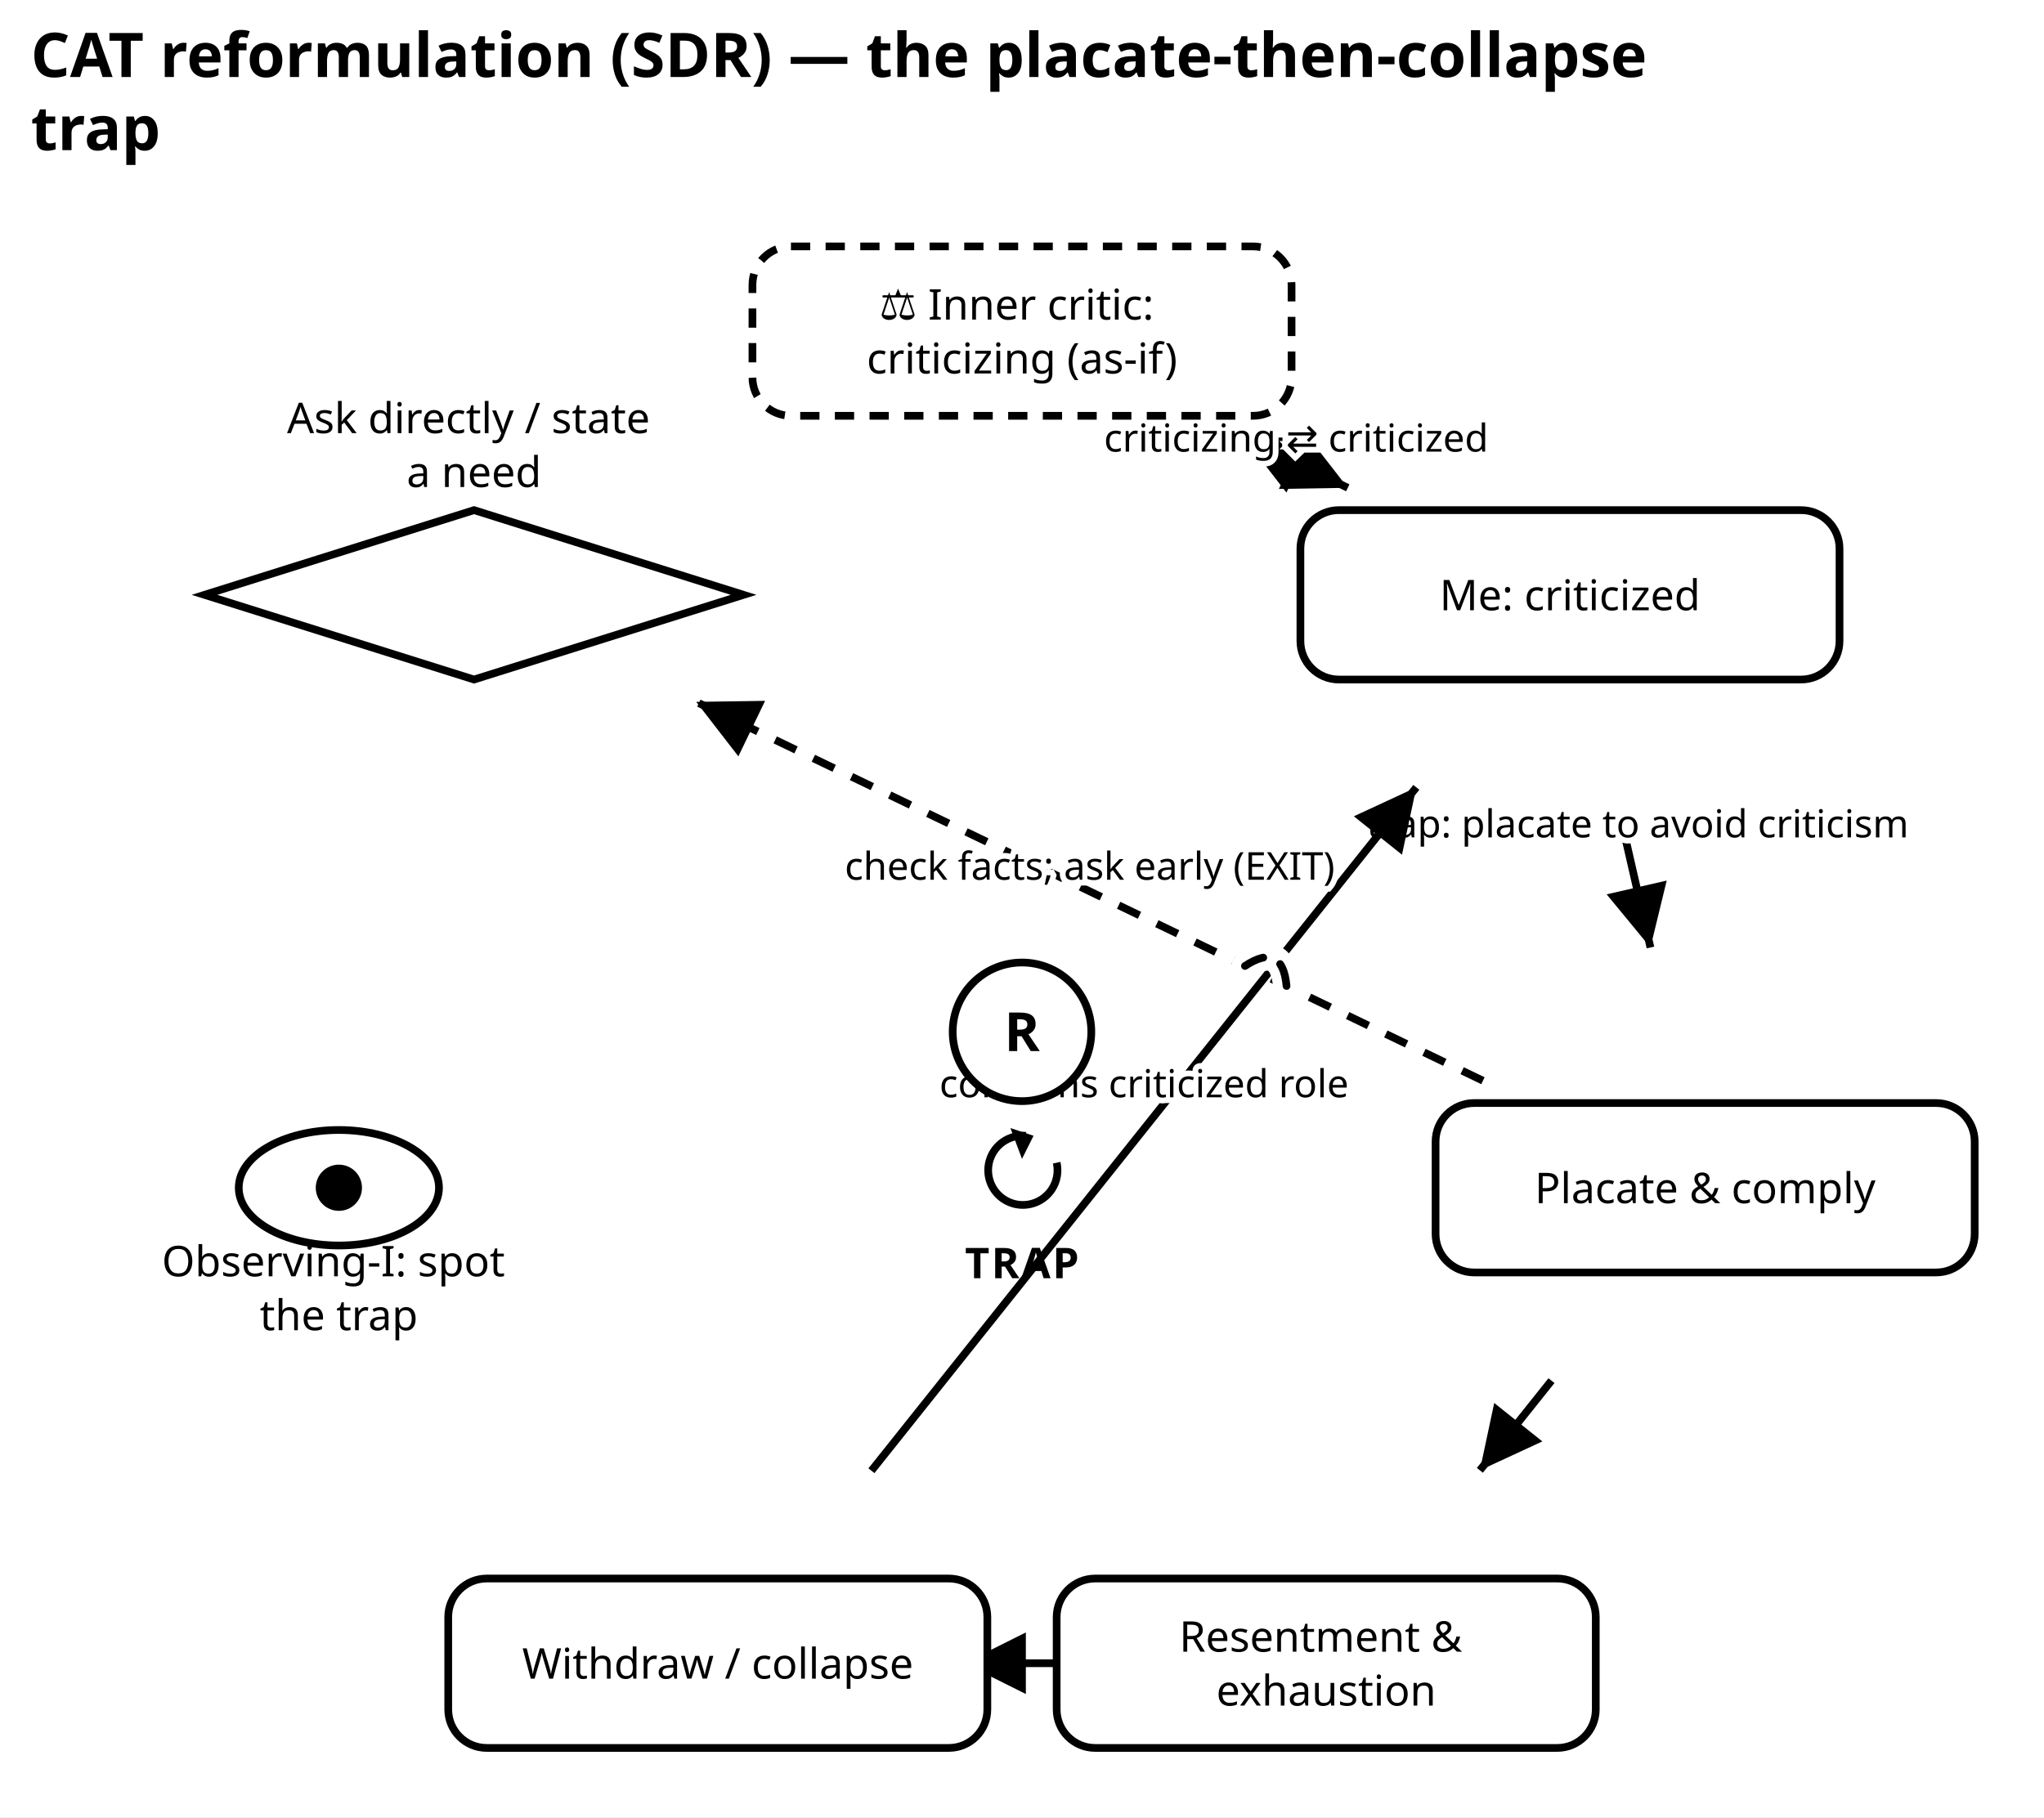
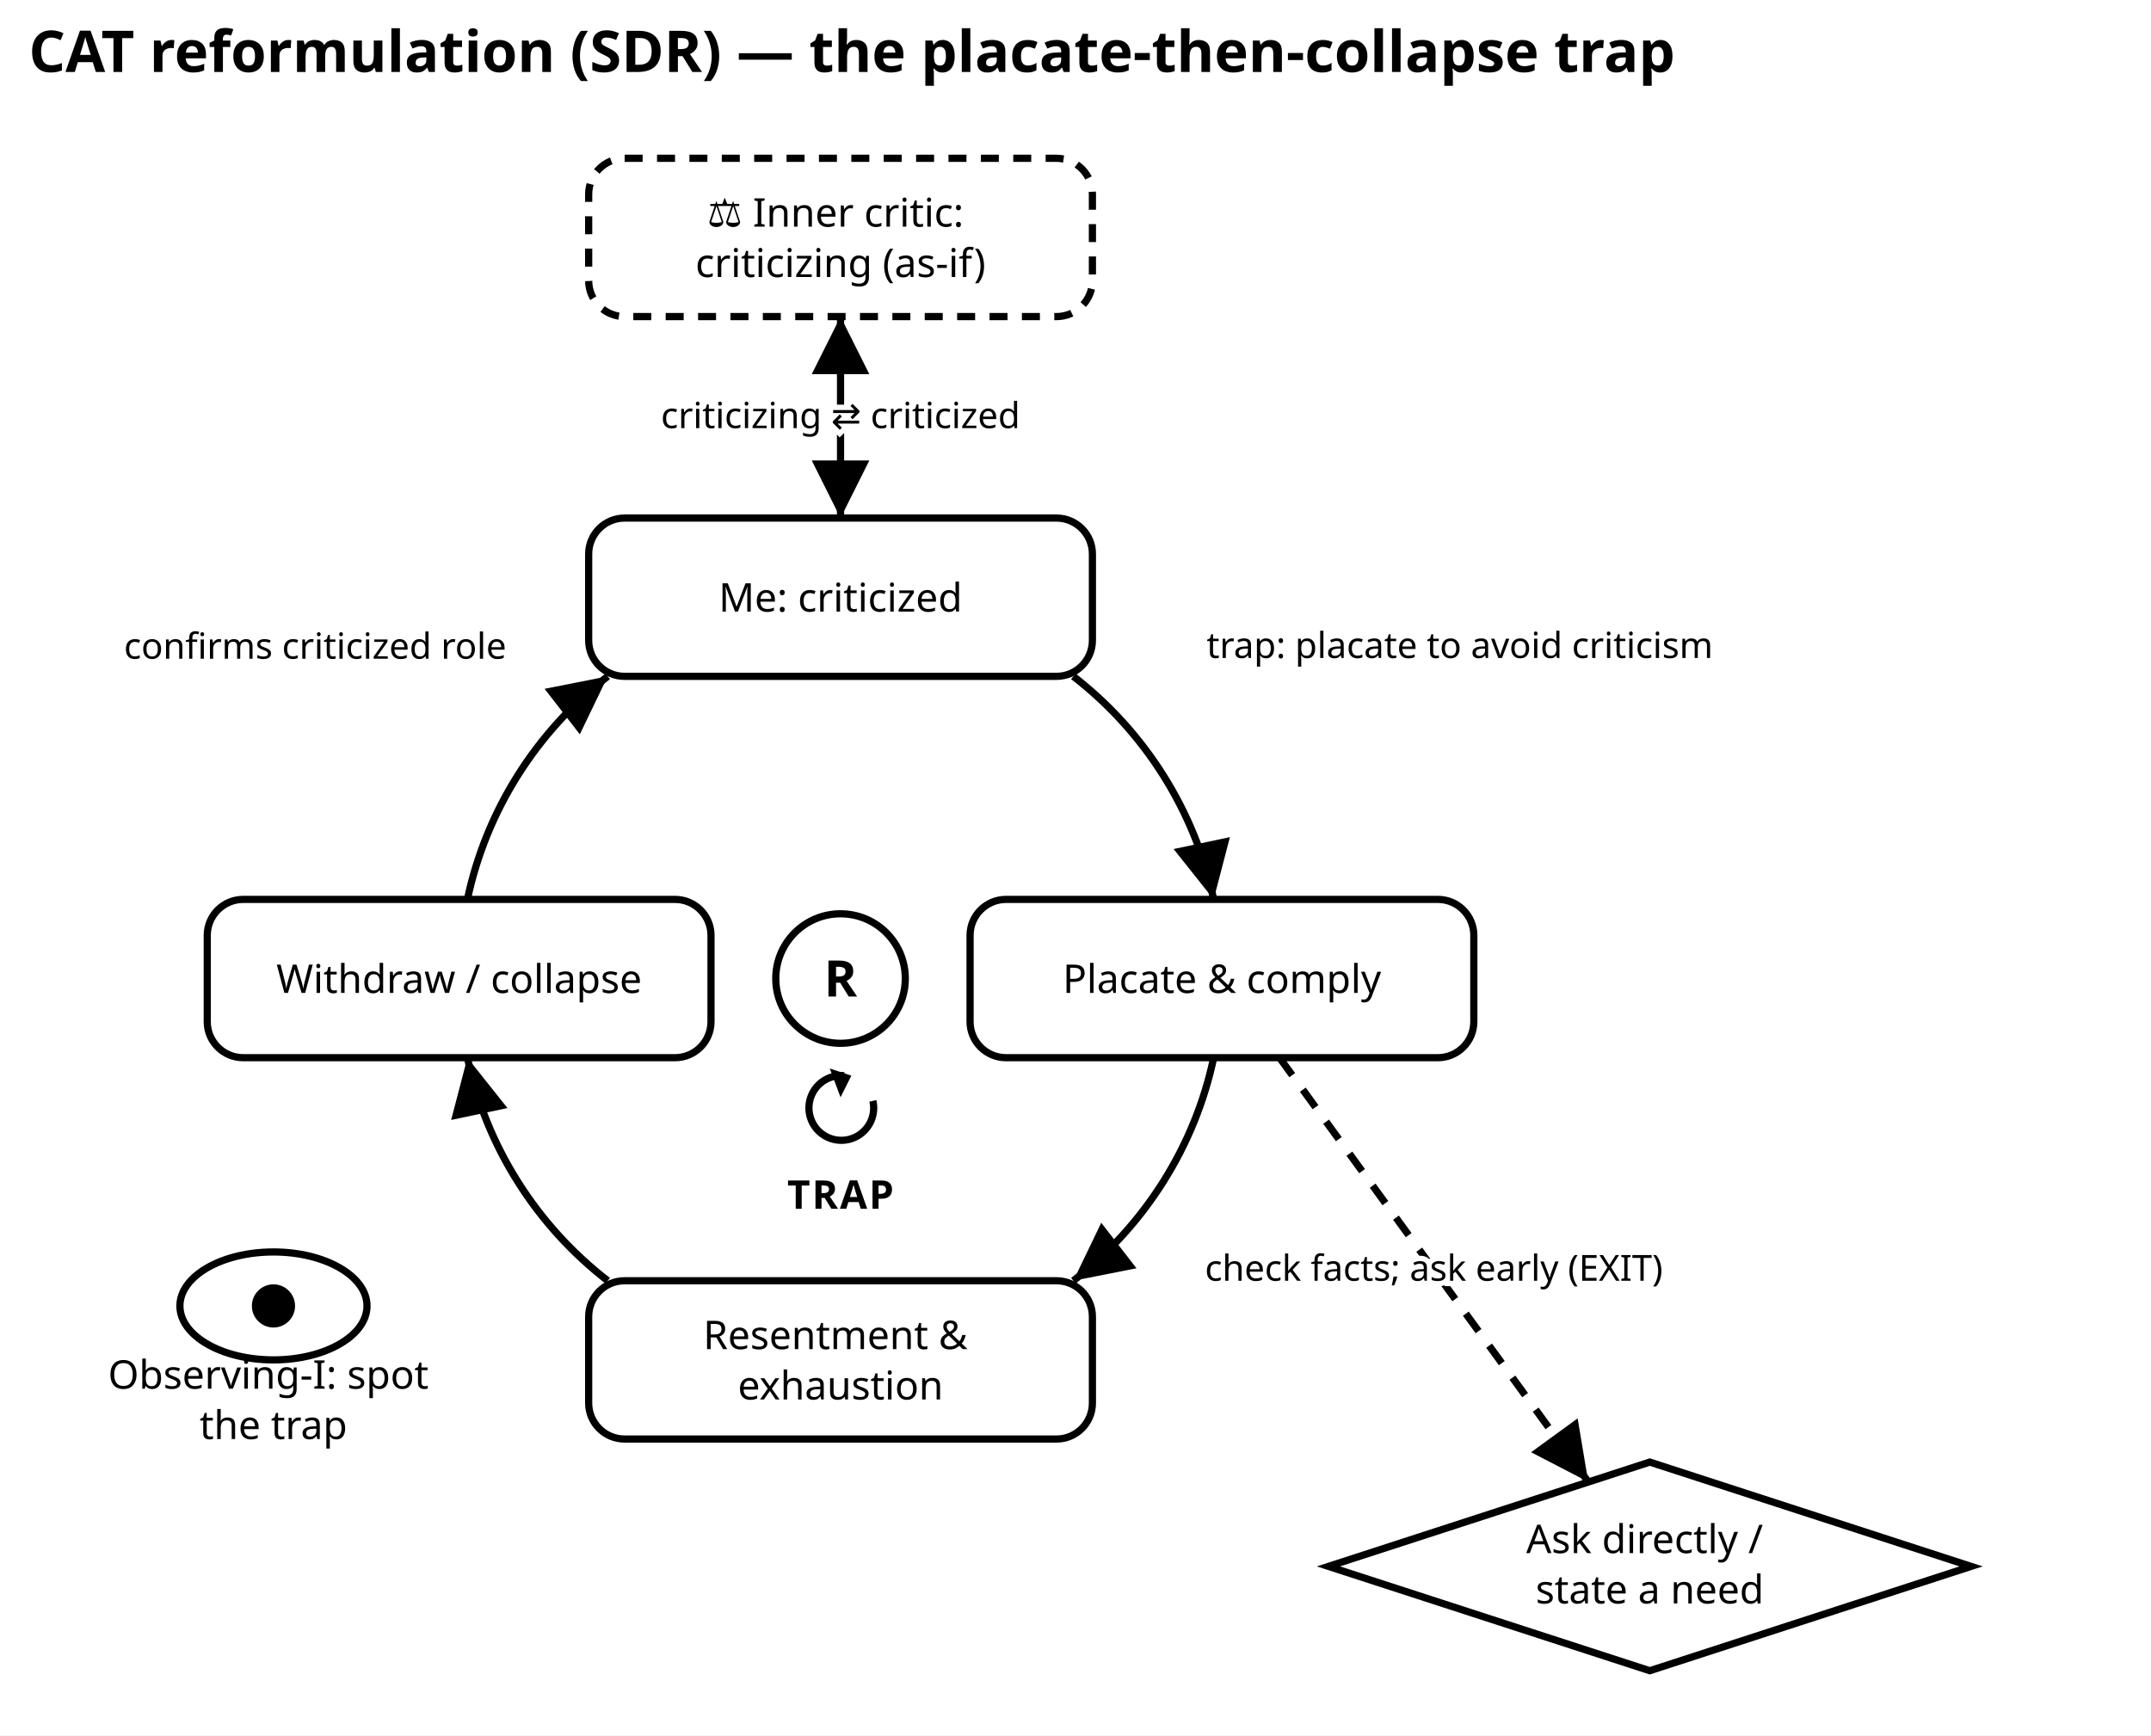
- <svg xmlns="http://www.w3.org/2000/svg" viewBox="14.6 -18 530.8 472" role="img" aria-label="Maintaining loop: CAT reformulation (SDR) — the placate-then-collapse trap. Links: Inner critic: criticizing &lt;-&gt; Me: criticized; Me: criticized -&gt; Placate &amp; comply; Placate &amp; comply -&gt; Resentment &amp; exhaustion; Resentment &amp; exhaustion -&gt; Withdraw / collapse; Withdraw / collapse -&gt; Me: criticized (reinforcing). Ways out: Placate &amp; comply to Ask directly / state a need. This maintaining pattern is a trap — a self-confirming loop, where actions meant to escape confirm the belief. Contested standing (held as disputed, not settled): Inner critic: criticizing. Named as-if — a metaphor, not a literal claim: Inner critic: criticizing. Confidence — high: Placate &amp; comply; low: Inner critic: criticizing.">
+ <svg xmlns="http://www.w3.org/2000/svg" viewBox="-233.6 -272 597.8 482.4" role="img" aria-label="Maintaining loop: CAT reformulation (SDR) — the placate-then-collapse trap. Links: Inner critic: criticizing &lt;-&gt; Me: criticized; Me: criticized -&gt; Placate &amp; comply; Placate &amp; comply -&gt; Resentment &amp; exhaustion; Resentment &amp; exhaustion -&gt; Withdraw / collapse; Withdraw / collapse -&gt; Me: criticized (reinforcing). Ways out: Placate &amp; comply to Ask directly / state a need. This maintaining pattern is a trap — a self-confirming loop, where actions meant to escape confirm the belief. Contested standing (held as disputed, not settled): Inner critic: criticizing. Named as-if — a metaphor, not a literal claim: Inner critic: criticizing. Confidence — high: Placate &amp; comply; low: Inner critic: criticizing.">
  <defs>
    <marker id="arrow" markerWidth="10" markerHeight="10" refX="8" refY="4" orient="auto-start-reverse">
      <path d="M0,0 L8,4 L0,8 z" fill="#000" />
    </marker>
  </defs>
-   <rect x="14.6" y="-18" width="530.8" height="472" fill="#fff" />
-   <text x="22.6" y="2" font-family="sans-serif" font-size="16" font-weight="700">CAT reformulation (SDR) — the placate-then-collapse</text>
-   <text x="22.6" y="21" font-family="sans-serif" font-size="16" font-weight="700">trap</text>
-   <path data-el="edge:rr" d="M 337.7,95.8 L 364.6,108.7" fill="none" stroke="#000" stroke-width="2" marker-start="url(#arrow)" marker-end="url(#arrow)" />
-   <text data-el="edgelabel:rr" x="351.2" y="99.3" font-family="sans-serif" font-size="10" text-anchor="middle" stroke="#fff" stroke-width="3" paint-order="stroke">criticizing ⇄ criticized</text>
-   <path data-el="edge:c_p" d="M 436.5,198.9 L 443.2,228.1" fill="none" stroke="#000" stroke-width="2" marker-end="url(#arrow)" />
-   <text data-el="edgelabel:c_p" x="439.9" y="199.5" font-family="sans-serif" font-size="10" text-anchor="middle" stroke="#fff" stroke-width="3" paint-order="stroke">trap: placate to avoid criticism</text>
-   <path data-el="edge:p_r" d="M 417.5,340.6 L 398.9,363.9" fill="none" stroke="#000" stroke-width="2" marker-end="url(#arrow)" />
-   <path data-el="edge:r_w" d="M 295,414 L 265,414" fill="none" stroke="#000" stroke-width="2" marker-end="url(#arrow)" />
-   <path data-el="edge:w_c" d="M 240.9,364 L 382.4,186.5" fill="none" stroke="#000" stroke-width="2" marker-end="url(#arrow)" />
-   <text data-el="edgelabel:w_c" x="311.7" y="267" font-family="sans-serif" font-size="10" text-anchor="middle" stroke="#fff" stroke-width="3" paint-order="stroke">confirms criticized role</text>
-   <path data-el="edge:exit" d="M 399.7,262.7 L 195.4,164.3" fill="none" stroke="#000" stroke-width="2" stroke-dasharray="6 5" marker-end="url(#arrow)" />
-   <text data-el="edgelabel:exit" x="297.6" y="210.5" font-family="sans-serif" font-size="10" text-anchor="middle" stroke="#fff" stroke-width="3" paint-order="stroke">check facts; ask early (EXIT)</text>
-   <path d="M 348.7,238.1 Q 347.6,226.5 337.9,232.9" fill="none" stroke="#fff" stroke-width="7" stroke-linecap="round" />
-   <path d="M 348.7,238.1 Q 347.6,226.5 337.9,232.9" fill="none" stroke="#000" stroke-width="2" stroke-dasharray="6 5" stroke-linecap="round" />
-   <circle cx="280" cy="250" r="18" fill="#fff" stroke="#000" stroke-width="2" />
-   <text x="280" y="255" text-anchor="middle" font-family="sans-serif" font-size="14" font-weight="700">R</text>
-   <path d="M 289,284 A 9 9 0 1 1 281,277" fill="none" stroke="#000" stroke-width="2" />
-   <path d="M 277,275 L 283,277 L 280,283 z" fill="#000" stroke="none" />
-   <text x="280" y="314" text-anchor="middle" font-family="sans-serif" font-size="11" font-weight="700" letter-spacing="0.5">TRAP</text>
-   <rect data-el="node:criticized" x="352.3" y="114.5" width="140" height="44" rx="10" ry="10" fill="#fff" stroke="#000" stroke-width="2" />
-   <text x="422.3" y="140.5" font-family="sans-serif" font-size="11" text-anchor="middle" data-el="nodelabel:criticized">Me: criticized</text>
-   <rect data-el="node:placate" x="387.4" y="268.5" width="140" height="44" rx="10" ry="10" fill="#fff" stroke="#000" stroke-width="2" />
-   <text x="457.4" y="294.5" font-family="sans-serif" font-size="11" text-anchor="middle" data-el="nodelabel:placate">Placate &amp; comply</text>
-   <rect data-el="node:resent" x="289" y="392" width="140" height="44" rx="10" ry="10" fill="#fff" stroke="#000" stroke-width="2" />
+   <rect x="-233.6" y="-272" width="597.8" height="482.4" fill="#fff" />
+   <text x="-225.6" y="-252" font-family="sans-serif" font-size="16" font-weight="700">CAT reformulation (SDR) — the placate-then-collapse trap</text>
+   <path data-el="edge:rr" d="M 0,-184 L 0,-128" fill="none" stroke="#000" stroke-width="2" marker-start="url(#arrow)" marker-end="url(#arrow)" />
+   <path data-el="edge:c_p" d="M 64.7,-84 C 84.6,-68.6 98.5,-46.6 103.7,-22" fill="none" stroke="#000" stroke-width="2" marker-end="url(#arrow)" />
+   <path data-el="edge:p_r" d="M 103.7,22 C 98.5,46.6 84.6,68.6 64.7,84" fill="none" stroke="#000" stroke-width="2" marker-end="url(#arrow)" />
+   <path data-el="edge:r_w" d="M -64.7,84 C -84.6,68.6 -98.5,46.6 -103.7,22" fill="none" stroke="#000" stroke-width="2" marker-end="url(#arrow)" />
+   <path data-el="edge:w_c" d="M -103.7,-22 C -98.5,-46.6 -84.6,-68.6 -64.7,-84" fill="none" stroke="#000" stroke-width="2" marker-end="url(#arrow)" />
+   <path data-el="edge:exit" d="M 122,22 L 207.8,139.9" fill="none" stroke="#000" stroke-width="2" stroke-dasharray="6 5" marker-end="url(#arrow)" />
+   <text data-el="edgelabel:rr" x="0" y="-153" font-family="sans-serif" font-size="10" text-anchor="middle" stroke="#fff" stroke-width="3" paint-order="stroke">criticizing ⇄ criticized</text>
+   <text data-el="edgelabel:c_p" x="172.1" y="-89.1" font-family="sans-serif" font-size="10" text-anchor="middle" stroke="#fff" stroke-width="3" paint-order="stroke">trap: placate to avoid criticism</text>
+   <text data-el="edgelabel:w_c" x="-146" y="-88.9" font-family="sans-serif" font-size="10" text-anchor="middle" stroke="#fff" stroke-width="3" paint-order="stroke">confirms criticized role</text>
+   <text data-el="edgelabel:exit" x="164.9" y="84" font-family="sans-serif" font-size="10" text-anchor="middle" stroke="#fff" stroke-width="3" paint-order="stroke">check facts; ask early (EXIT)</text>
+   <rect data-el="badge:centre" x="-18" y="-18" width="36" height="85" fill="none" stroke="none" />
+   <circle cx="0" cy="0" r="18" fill="#fff" stroke="#000" stroke-width="2" />
+   <text x="0" y="5" text-anchor="middle" font-family="sans-serif" font-size="14" font-weight="700">R</text>
+   <path d="M 9,34 A 9 9 0 1 1 1,27" fill="none" stroke="#000" stroke-width="2" />
+   <path d="M -3,25 L 3,27 L 0,33 z" fill="#000" stroke="none" />
+   <text x="0" y="64" text-anchor="middle" font-family="sans-serif" font-size="11" font-weight="700" letter-spacing="0.5">TRAP</text>
+   <rect data-el="node:criticized" x="-70" y="-128" width="140" height="44" rx="10" ry="10" fill="#fff" stroke="#000" stroke-width="2" />
+   <text x="0" y="-102" font-family="sans-serif" font-size="11" text-anchor="middle" data-el="nodelabel:criticized">Me: criticized</text>
+   <rect data-el="node:placate" x="36" y="-22" width="140" height="44" rx="10" ry="10" fill="#fff" stroke="#000" stroke-width="2" />
+   <text x="106" y="4" font-family="sans-serif" font-size="11" text-anchor="middle" data-el="nodelabel:placate">Placate &amp; comply</text>
+   <rect data-el="node:resent" x="-70" y="84" width="140" height="44" rx="10" ry="10" fill="#fff" stroke="#000" stroke-width="2" />
  <text text-anchor="middle" font-family="sans-serif" font-size="11" data-el="nodelabel:resent">
-     <tspan x="359" y="411">Resentment &amp;</tspan>
-     <tspan x="359" y="425">exhaustion</tspan>
+     <tspan x="0" y="103">Resentment &amp;</tspan>
+     <tspan x="0" y="117">exhaustion</tspan>
  </text>
-   <rect data-el="node:withdraw" x="131" y="392" width="140" height="44" rx="10" ry="10" fill="#fff" stroke="#000" stroke-width="2" />
-   <text x="201" y="418" font-family="sans-serif" font-size="11" text-anchor="middle" data-el="nodelabel:withdraw">Withdraw / collapse</text>
-   <rect data-el="node:critic" x="210" y="46" width="140" height="44" rx="10" ry="10" fill="#fff" stroke="#000" stroke-width="2" stroke-dasharray="5 4" />
+   <rect data-el="node:withdraw" x="-176" y="-22" width="140" height="44" rx="10" ry="10" fill="#fff" stroke="#000" stroke-width="2" />
+   <text x="-106" y="4" font-family="sans-serif" font-size="11" text-anchor="middle" data-el="nodelabel:withdraw">Withdraw / collapse</text>
+   <rect data-el="node:critic" x="-70" y="-228" width="140" height="44" rx="10" ry="10" fill="#fff" stroke="#000" stroke-width="2" stroke-dasharray="5 4" />
  <text text-anchor="middle" font-family="sans-serif" font-size="11" data-el="nodelabel:critic">
-     <tspan x="280" y="65">⚖ Inner critic:</tspan>
-     <tspan x="280" y="79">criticizing (as-if)</tspan>
+     <tspan x="0" y="-209">⚖ Inner critic:</tspan>
+     <tspan x="0" y="-195">criticizing (as-if)</tspan>
  </text>
-   <ellipse data-el="node:eye" cx="102.6" cy="290.5" rx="26" ry="15" fill="#fff" stroke="#000" stroke-width="2" />
-   <circle cx="102.6" cy="290.5" r="6" fill="#000" />
+   <ellipse data-el="node:eye" cx="-157.6" cy="91" rx="26" ry="15" fill="#fff" stroke="#000" stroke-width="2" />
+   <circle cx="-157.6" cy="91" r="6" fill="#000" />
  <text text-anchor="middle" font-family="sans-serif" font-size="11" data-el="nodelabel:eye">
-     <tspan x="102.6" y="313.5">Observing-I: spot</tspan>
-     <tspan x="102.6" y="327.5">the trap</tspan>
+     <tspan x="-157.6" y="114">Observing-I: spot</tspan>
+     <tspan x="-157.6" y="128">the trap</tspan>
  </text>
-   <polygon data-el="node:assert" points="137.7,114.5 207.7,136.5 137.7,158.5 67.7,136.5" fill="#fff" stroke="#000" stroke-width="2" />
-   <text text-anchor="middle" font-family="sans-serif" font-size="11" stroke="#fff" stroke-width="3" paint-order="stroke" data-el="nodelabel:assert">
-     <tspan x="137.7" y="94.5">Ask directly / state</tspan>
-     <tspan x="137.7" y="108.5">a need</tspan>
+   <polygon data-el="node:assert" points="224.9,134.4 314.2,163.4 224.9,192.4 135.6,163.4" fill="#fff" stroke="#000" stroke-width="2" />
+   <text text-anchor="middle" font-family="sans-serif" font-size="11" data-el="nodelabel:assert">
+     <tspan x="224.9" y="159.7">Ask directly /</tspan>
+     <tspan x="224.9" y="173.7">state a need</tspan>
  </text>
</svg>
